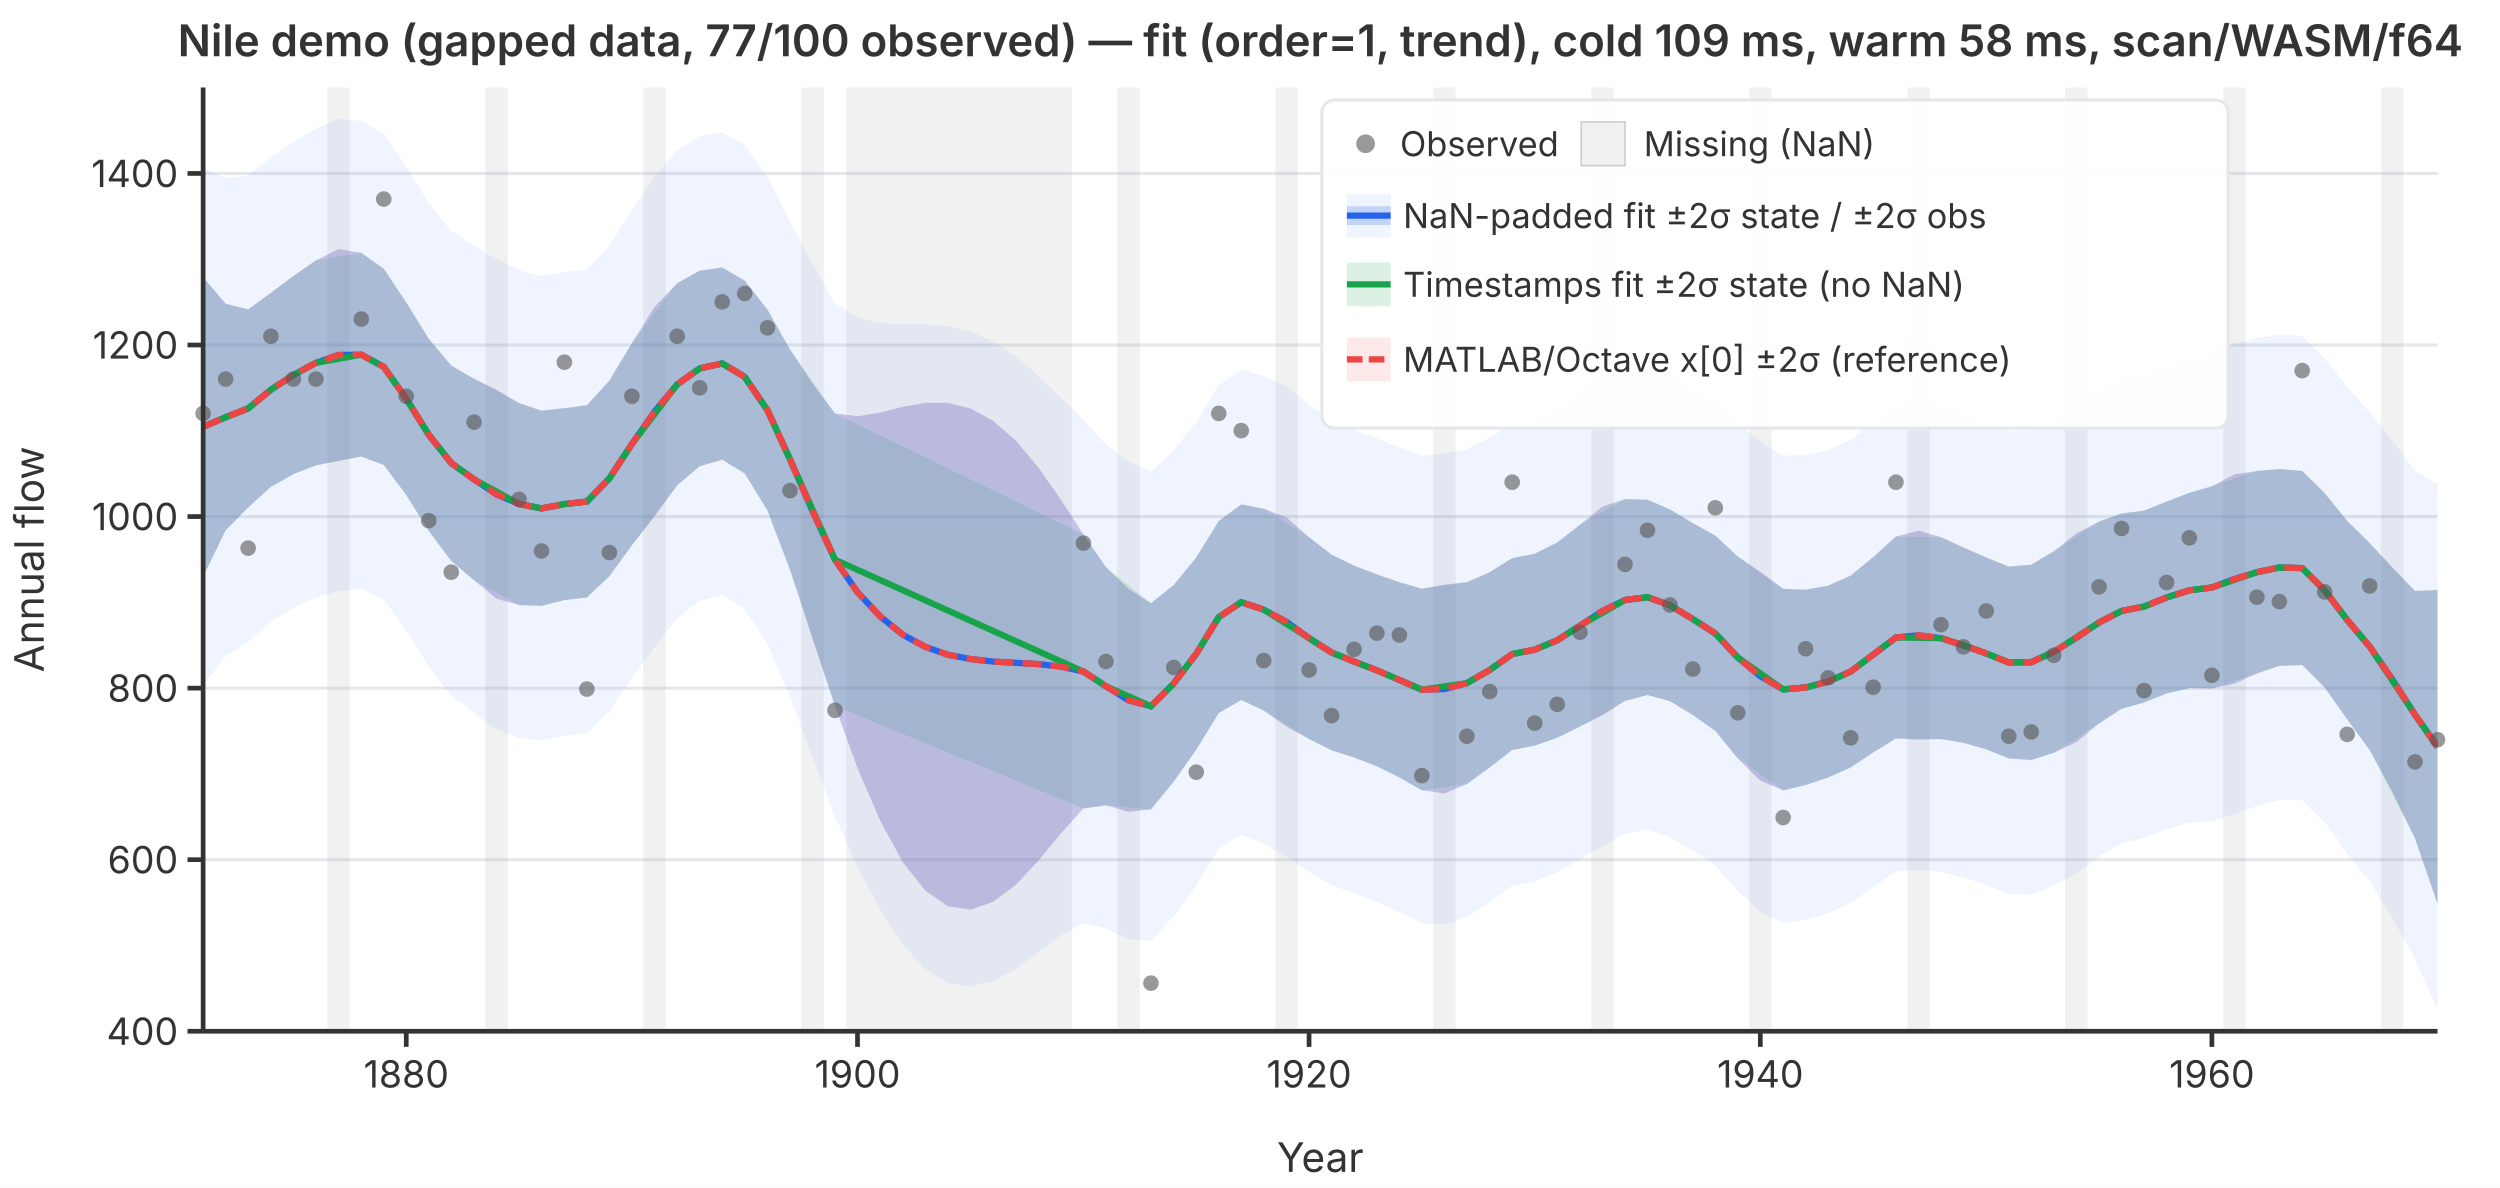
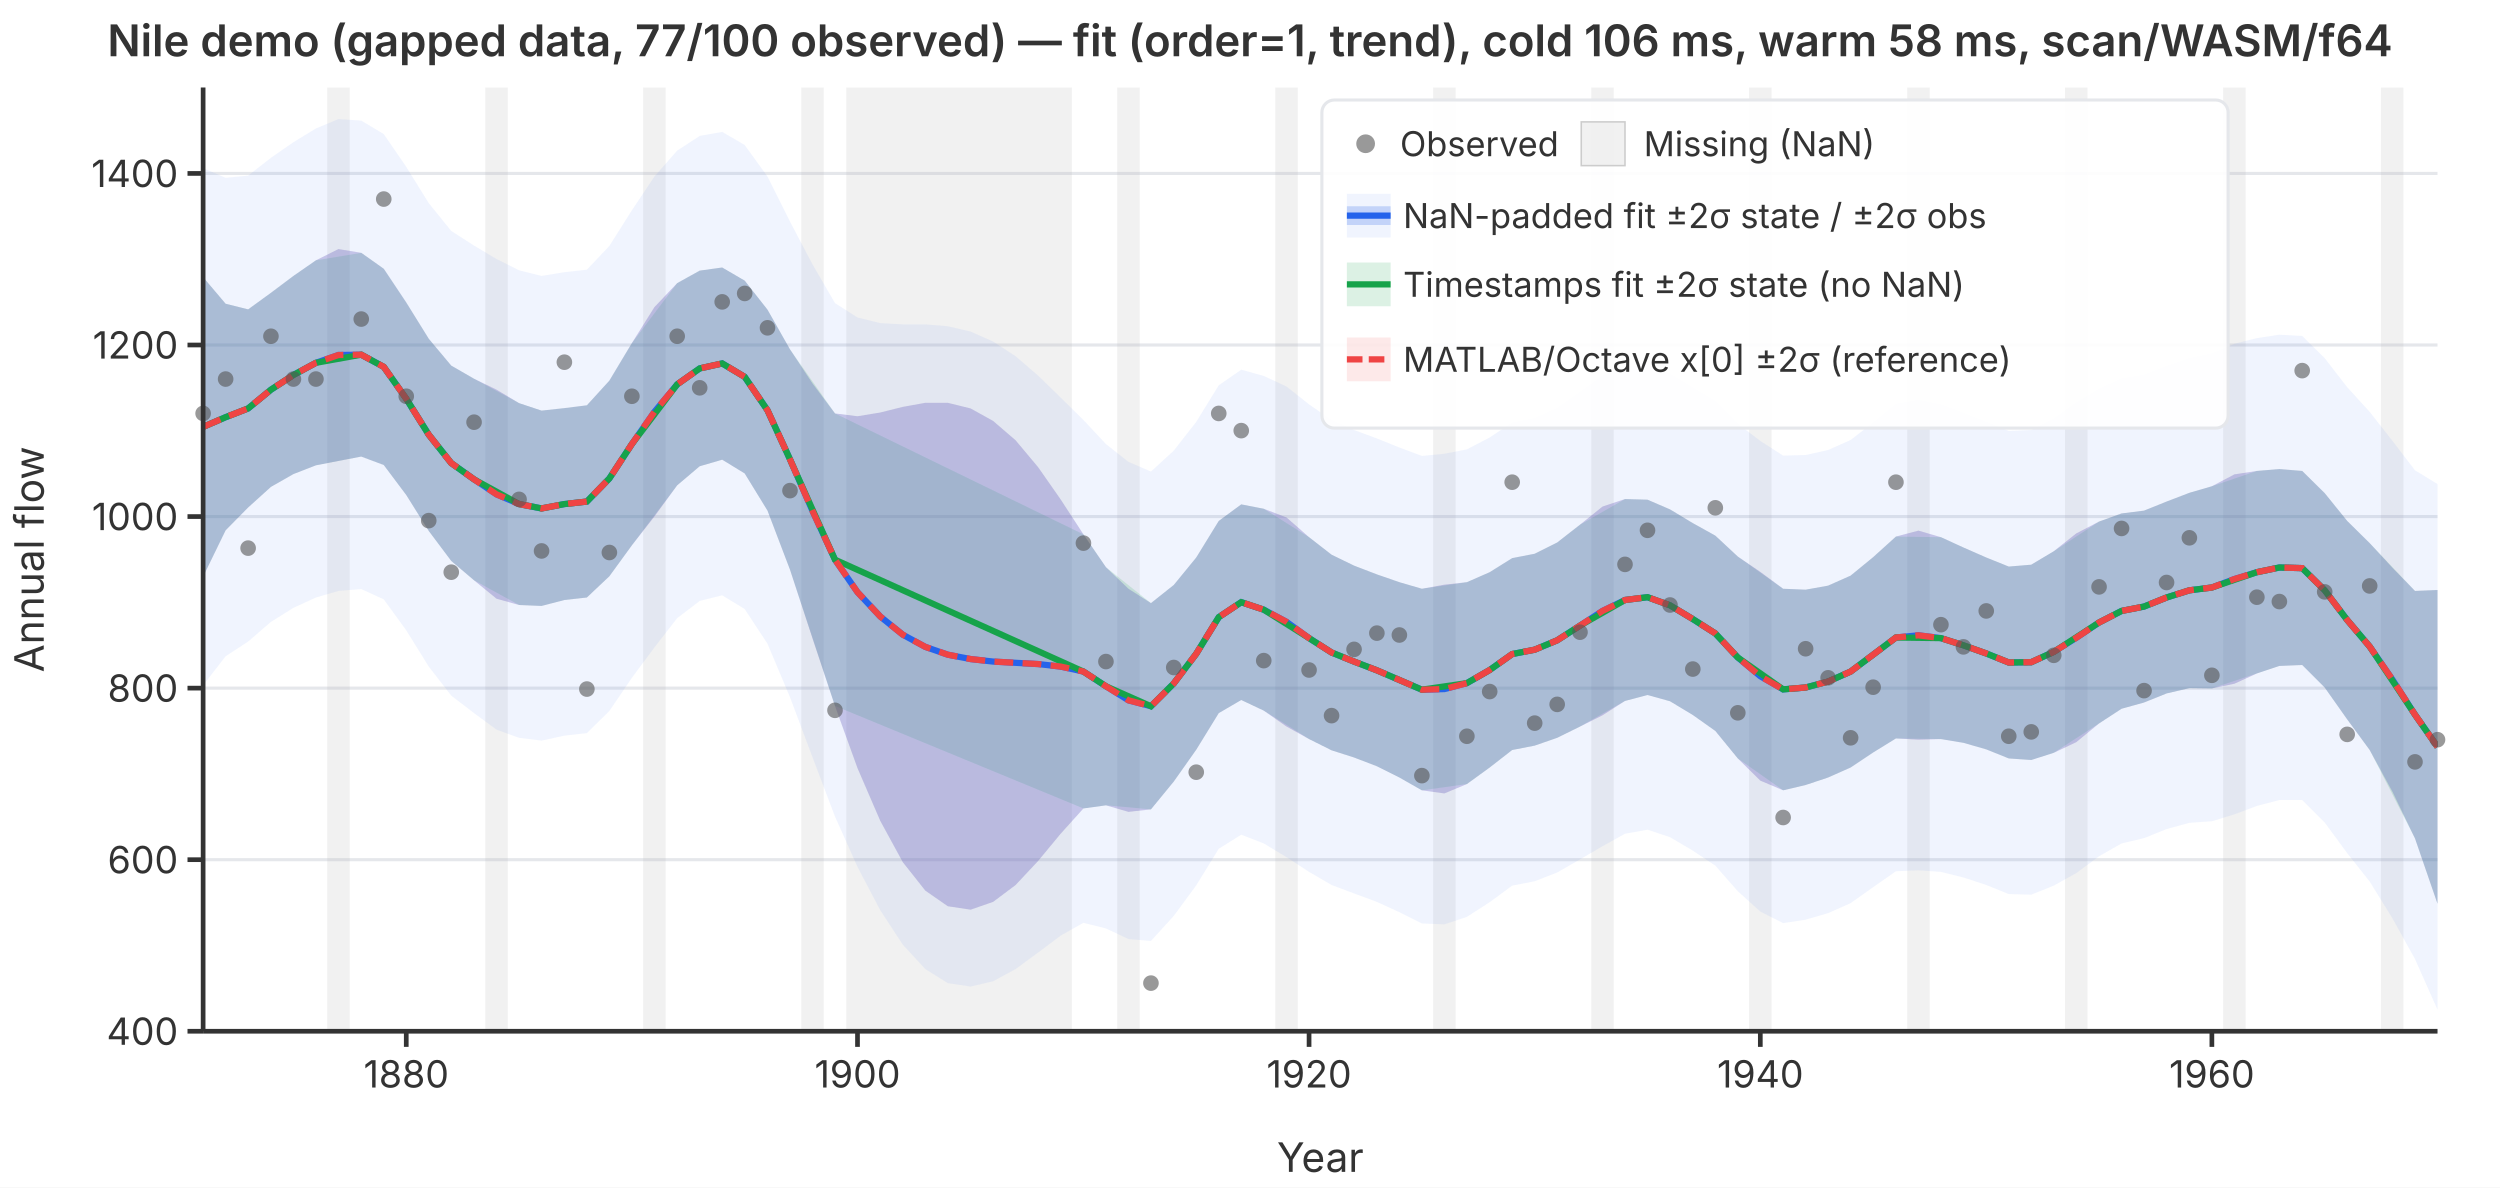
<svg xmlns="http://www.w3.org/2000/svg" viewBox="0 0 800 380" font-family="system-ui,-apple-system,sans-serif" font-size="12">
  <rect width="800" height="380" fill="white" />
  <defs>
    <clipPath id="plot-clip">
      <rect x="65" y="28" width="715" height="302" />
    </clipPath>
  </defs>
  <line x1="65" y1="330.0" x2="780" y2="330.0" stroke="#e5e7eb" stroke-width="1" />
  <line x1="65" y1="275.1" x2="780" y2="275.1" stroke="#e5e7eb" stroke-width="1" />
  <line x1="65" y1="220.2" x2="780" y2="220.2" stroke="#e5e7eb" stroke-width="1" />
  <line x1="65" y1="165.3" x2="780" y2="165.3" stroke="#e5e7eb" stroke-width="1" />
  <line x1="65" y1="110.4" x2="780" y2="110.4" stroke="#e5e7eb" stroke-width="1" />
  <line x1="65" y1="55.5" x2="780" y2="55.5" stroke="#e5e7eb" stroke-width="1" />
  <g clip-path="url(#plot-clip)">
    <rect x="104.7" y="28.0" width="7.2" height="302.0" fill="rgba(180,180,180,0.18)" />
    <rect x="155.3" y="28.0" width="7.2" height="302.0" fill="rgba(180,180,180,0.18)" />
    <rect x="205.8" y="28.0" width="7.2" height="302.0" fill="rgba(180,180,180,0.18)" />
    <rect x="256.4" y="28.0" width="7.2" height="302.0" fill="rgba(180,180,180,0.18)" />
    <rect x="270.8" y="28.0" width="72.2" height="302.0" fill="rgba(180,180,180,0.18)" />
    <rect x="357.5" y="28.0" width="7.2" height="302.0" fill="rgba(180,180,180,0.18)" />
    <rect x="408.1" y="28.0" width="7.2" height="302.0" fill="rgba(180,180,180,0.18)" />
    <rect x="458.6" y="28.0" width="7.2" height="302.0" fill="rgba(180,180,180,0.18)" />
    <rect x="509.2" y="28.0" width="7.2" height="302.0" fill="rgba(180,180,180,0.18)" />
    <rect x="559.7" y="28.0" width="7.2" height="302.0" fill="rgba(180,180,180,0.18)" />
    <rect x="610.3" y="28.0" width="7.2" height="302.0" fill="rgba(180,180,180,0.18)" />
    <rect x="660.8" y="28.0" width="7.2" height="302.0" fill="rgba(180,180,180,0.18)" />
    <rect x="711.4" y="28.0" width="7.2" height="302.0" fill="rgba(180,180,180,0.18)" />
    <rect x="761.9" y="28.0" width="7.2" height="302.0" fill="rgba(180,180,180,0.18)" />
    <path d="M65.0,53.8L72.2,56.9L79.4,56.2L86.7,50.5L93.9,45.5L101.1,41.1L108.3,38.1L115.6,38.6L122.8,42.9L130.0,53.4L137.2,65.0L144.4,73.9L151.7,78.6L158.9,82.9L166.1,86.5L173.3,88.3L180.6,87.1L187.8,86.3L195.0,78.7L202.2,67.3L209.4,56.5L216.7,48.2L223.9,43.5L231.1,42.2L238.3,46.4L245.6,56.5L252.8,70.9L260.0,84.6L267.2,97.0L274.4,101.6L281.7,103.4L288.9,103.8L296.1,103.8L303.3,104.4L310.6,106.1L317.8,109.3L325.0,114.0L332.2,120.2L339.4,127.2L346.7,134.4L353.9,142.1L361.1,147.8L368.3,150.9L375.6,144.2L382.8,135.0L390.0,123.3L397.2,118.3L404.4,120.3L411.7,123.7L418.9,129.4L426.1,134.4L433.3,137.6L440.6,140.3L447.8,143.2L455.0,145.9L462.2,145.2L469.4,143.8L476.7,140.0L483.9,135.2L491.1,133.8L498.3,130.5L505.6,125.4L512.8,120.2L520.0,117.2L527.2,116.8L534.4,119.6L541.7,124.0L548.9,128.3L556.1,135.6L563.3,141.1L570.6,145.8L577.8,145.6L585.0,144.0L592.2,140.8L599.4,135.2L606.7,129.2L613.9,128.0L621.1,129.4L628.3,132.1L635.6,135.0L642.8,137.9L650.0,137.6L657.2,133.9L664.4,128.8L671.7,124.4L678.9,121.1L686.1,119.9L693.3,117.1L700.6,114.6L707.8,113.1L715.0,110.0L722.2,108.2L729.4,107.1L736.7,107.5L743.9,114.6L751.1,123.9L758.3,131.8L765.6,141.1L772.8,150.5L780.0,154.9L780.0,323.1L772.8,306.9L765.6,293.9L758.3,282.1L751.1,273.0L743.9,263.2L736.7,256.0L729.4,256.0L722.2,257.9L715.0,260.6L707.8,262.8L700.6,263.3L693.3,265.3L686.1,268.2L678.9,269.9L671.7,274.0L664.4,279.4L657.2,283.4L650.0,286.3L642.8,286.1L635.6,283.2L628.3,280.8L621.1,279.0L613.9,278.5L606.7,278.8L599.4,283.9L592.2,289.0L585.0,292.2L577.8,294.3L570.6,295.4L563.3,291.7L556.1,285.2L548.9,277.0L541.7,272.2L534.4,267.9L527.2,265.5L520.0,266.8L512.8,270.8L505.6,275.0L498.3,279.2L491.1,282.0L483.9,283.4L476.7,288.7L469.4,293.4L462.2,295.8L455.0,295.5L447.8,291.9L440.6,288.6L433.3,285.9L426.1,283.2L418.9,279.0L411.7,274.3L404.4,269.9L397.2,267.1L390.0,271.6L382.8,283.3L375.6,293.1L368.3,301.1L361.1,300.5L353.9,297.1L346.7,295.3L339.4,299.4L332.2,304.8L325.0,310.1L317.8,314.0L310.6,315.7L303.3,314.6L296.1,310.1L288.9,302.3L281.7,291.3L274.4,277.4L267.2,261.3L260.0,242.3L252.8,223.1L245.6,206.0L238.3,194.9L231.1,190.5L223.9,192.3L216.7,197.8L209.4,207.2L202.2,216.9L195.0,227.5L187.8,234.6L180.6,235.4L173.3,237.0L166.1,236.1L158.9,233.5L151.7,228.2L144.4,222.6L137.2,213.3L130.0,201.7L122.8,191.8L115.6,188.5L108.3,189.1L101.1,191.2L93.9,194.5L86.7,199.0L79.4,205.3L72.2,210.0L65.0,219.3Z" fill="rgba(37,99,235,0.07)" stroke="none" />
    <path d="M65.0,88.7L72.2,97.2L79.4,99.0L86.7,93.7L93.9,88.3L101.1,83.3L108.3,79.7L115.6,80.9L122.8,86.0L130.0,96.8L137.2,108.4L144.4,117.0L151.7,121.2L158.9,124.7L166.1,129.0L173.3,131.4L180.6,130.6L187.8,129.7L195.0,121.8L202.2,109.8L209.4,98.3L216.7,90.6L223.9,86.6L231.1,85.6L238.3,89.8L245.6,99.1L252.8,111.8L260.0,122.7L267.2,132.3L274.4,133.2L281.7,132.0L288.9,130.2L296.1,128.9L303.3,128.9L310.6,130.7L317.8,134.7L325.0,140.9L332.2,149.5L339.4,159.8L346.7,171.0L353.9,181.5L361.1,188.4L368.3,193.0L375.6,187.2L382.8,178.4L390.0,166.7L397.2,161.4L404.4,162.8L411.7,165.6L418.9,171.9L426.1,177.5L433.3,181.0L440.6,183.8L447.8,186.3L455.0,188.4L462.2,187.1L469.4,186.3L476.7,183.1L483.9,178.6L491.1,177.2L498.3,173.6L505.6,167.9L512.8,162.1L520.0,159.7L527.2,159.9L534.4,163.0L541.7,167.4L548.9,171.4L556.1,178.1L563.3,183.0L570.6,188.4L577.8,188.7L585.0,187.4L592.2,184.2L599.4,178.3L606.7,171.7L613.9,169.8L621.1,171.9L628.3,175.2L635.6,178.4L642.8,181.3L650.0,180.7L657.2,176.4L664.4,170.7L671.7,166.9L678.9,164.3L686.1,163.4L693.3,160.5L700.6,157.7L707.8,155.6L715.0,151.8L722.2,150.7L729.4,150.1L736.7,150.7L743.9,157.8L751.1,166.7L758.3,173.8L765.6,181.7L772.8,189.1L780.0,188.8L780.0,289.2L772.8,268.3L765.6,253.4L758.3,240.0L751.1,230.2L743.9,220.0L736.7,212.8L729.4,213.1L722.2,215.5L715.0,218.8L707.8,220.3L700.6,220.2L693.3,221.9L686.1,224.8L678.9,226.8L671.7,231.5L664.4,237.5L657.2,240.9L650.0,243.2L642.8,242.7L635.6,239.8L628.3,237.7L621.1,236.5L613.9,236.7L606.7,236.3L599.4,240.8L592.2,245.6L585.0,248.8L577.8,251.2L570.6,252.9L563.3,249.8L556.1,242.7L548.9,233.9L541.7,228.8L534.4,224.4L527.2,222.4L520.0,224.3L512.8,228.9L505.6,232.5L498.3,236.1L491.1,238.6L483.9,240.0L476.7,245.6L469.4,250.9L462.2,253.9L455.0,252.9L447.8,248.8L440.6,245.2L433.3,242.4L426.1,240.1L418.9,236.5L411.7,232.5L404.4,227.4L397.2,224.0L390.0,228.2L382.8,239.9L375.6,250.1L368.3,259.0L361.1,259.8L353.9,257.7L346.7,258.7L339.4,266.8L332.2,275.5L325.0,283.2L317.8,288.6L310.6,291.1L303.3,290.0L296.1,285.0L288.9,275.9L281.7,262.7L274.4,245.8L267.2,225.9L260.0,204.3L252.8,182.3L245.6,163.4L238.3,151.5L231.1,147.1L223.9,149.2L216.7,155.3L209.4,165.3L202.2,174.5L195.0,184.4L187.8,191.2L180.6,192.0L173.3,193.9L166.1,193.6L158.9,191.6L151.7,185.7L144.4,179.5L137.2,169.9L130.0,158.4L122.8,148.8L115.6,146.1L108.3,147.5L101.1,148.9L93.9,151.7L86.7,155.8L79.4,162.4L72.2,169.7L65.0,184.5Z" fill="rgba(239,68,68,0.12)" stroke="none" />
    <path d="M65.0,88.7L72.2,97.2L79.4,99.0L86.7,93.7L93.9,88.3L101.1,83.3L115.6,80.9L122.8,86.0L130.0,96.8L137.2,108.4L144.4,117.0L151.7,121.2L166.1,129.0L173.3,131.4L180.6,130.6L187.8,129.7L195.0,121.8L202.2,109.8L216.7,90.6L223.9,86.6L231.1,85.6L238.3,89.8L245.6,99.1L252.8,111.8L267.2,132.3L346.7,171.0L353.9,181.5L368.3,193.0L375.6,187.2L382.8,178.4L390.0,166.7L397.2,161.4L404.4,162.8L418.9,171.9L426.1,177.5L433.3,181.0L440.6,183.8L447.8,186.3L455.0,188.4L469.4,186.3L476.7,183.1L483.9,178.6L491.1,177.2L498.3,173.6L505.6,167.9L520.0,159.7L527.2,159.9L534.4,163.0L541.7,167.4L548.9,171.4L556.1,178.1L570.6,188.4L577.8,188.7L585.0,187.4L592.2,184.2L599.4,178.3L606.7,171.7L621.1,171.9L628.3,175.2L635.6,178.4L642.8,181.3L650.0,180.7L657.2,176.4L671.7,166.9L678.9,164.3L686.1,163.4L693.3,160.5L700.6,157.7L707.8,155.6L722.2,150.7L729.4,150.1L736.7,150.7L743.9,157.8L751.1,166.7L758.3,173.8L772.8,189.1L780.0,188.8L780.0,289.2L772.8,268.3L758.3,240.0L751.1,230.2L743.9,220.0L736.7,212.8L729.4,213.1L722.2,215.5L707.8,220.3L700.6,220.2L693.3,221.9L686.1,224.8L678.9,226.8L671.7,231.5L657.2,240.9L650.0,243.2L642.8,242.7L635.6,239.8L628.3,237.7L621.1,236.5L606.7,236.3L599.4,240.8L592.2,245.6L585.0,248.8L577.8,251.2L570.6,252.9L556.1,242.7L548.9,233.9L541.7,228.8L534.4,224.4L527.2,222.4L520.0,224.3L505.6,232.5L498.3,236.1L491.1,238.6L483.9,240.0L476.7,245.6L469.4,250.9L455.0,252.9L447.8,248.8L440.6,245.2L433.3,242.4L426.1,240.1L418.9,236.5L404.4,227.4L397.2,224.0L390.0,228.2L382.8,239.9L375.6,250.1L368.3,259.0L353.9,257.7L346.7,258.7L267.2,225.9L252.8,182.3L245.6,163.4L238.3,151.5L231.1,147.1L223.9,149.2L216.7,155.3L202.2,174.5L195.0,184.4L187.8,191.2L180.6,192.0L173.3,193.9L166.1,193.6L151.7,185.7L144.4,179.5L137.2,169.9L130.0,158.4L122.8,148.8L115.6,146.1L101.1,148.9L93.9,151.7L86.7,155.8L79.4,162.4L72.2,169.7L65.0,184.5Z" fill="rgba(22,163,74,0.15)" stroke="none" />
    <path d="M65.0,88.7L72.2,97.2L79.4,99.0L86.7,93.7L93.9,88.3L101.1,83.3L108.3,79.7L115.6,80.9L122.8,86.0L130.0,96.8L137.2,108.4L144.4,117.0L151.7,121.2L158.9,124.7L166.1,129.0L173.3,131.4L180.6,130.6L187.8,129.7L195.0,121.8L202.2,109.8L209.4,98.3L216.7,90.6L223.9,86.6L231.1,85.6L238.3,89.8L245.6,99.1L252.8,111.8L260.0,122.7L267.2,132.3L274.4,133.2L281.7,132.0L288.9,130.2L296.1,128.9L303.3,128.9L310.6,130.7L317.8,134.7L325.0,140.9L332.2,149.5L339.4,159.8L346.7,171.0L353.9,181.5L361.1,188.4L368.3,193.0L375.6,187.2L382.8,178.4L390.0,166.7L397.2,161.4L404.4,162.8L411.7,165.6L418.9,171.9L426.1,177.5L433.3,181.0L440.6,183.8L447.8,186.3L455.0,188.4L462.2,187.1L469.4,186.3L476.7,183.1L483.9,178.6L491.1,177.2L498.3,173.6L505.6,167.9L512.8,162.1L520.0,159.7L527.2,159.9L534.4,163.0L541.7,167.4L548.9,171.4L556.1,178.1L563.3,183.0L570.6,188.4L577.8,188.7L585.0,187.4L592.2,184.2L599.4,178.3L606.7,171.7L613.9,169.8L621.1,171.9L628.3,175.2L635.6,178.4L642.8,181.3L650.0,180.7L657.2,176.4L664.4,170.7L671.7,166.9L678.9,164.3L686.1,163.4L693.3,160.5L700.6,157.7L707.8,155.6L715.0,151.8L722.2,150.7L729.4,150.1L736.7,150.7L743.9,157.8L751.1,166.7L758.3,173.8L765.6,181.7L772.8,189.1L780.0,188.8L780.0,289.2L772.8,268.3L765.6,253.4L758.3,240.0L751.1,230.2L743.9,220.0L736.7,212.8L729.4,213.1L722.2,215.5L715.0,218.8L707.8,220.3L700.6,220.2L693.3,221.9L686.1,224.8L678.9,226.8L671.7,231.5L664.4,237.5L657.2,240.9L650.0,243.2L642.8,242.7L635.6,239.8L628.3,237.7L621.1,236.5L613.9,236.7L606.7,236.3L599.4,240.8L592.2,245.6L585.0,248.8L577.8,251.2L570.6,252.9L563.3,249.8L556.1,242.7L548.9,233.9L541.7,228.8L534.4,224.4L527.2,222.4L520.0,224.3L512.8,228.9L505.6,232.5L498.3,236.1L491.1,238.6L483.9,240.0L476.7,245.6L469.4,250.9L462.2,253.9L455.0,252.9L447.8,248.8L440.6,245.2L433.3,242.4L426.1,240.1L418.9,236.5L411.7,232.5L404.4,227.4L397.2,224.0L390.0,228.2L382.8,239.9L375.6,250.1L368.3,259.0L361.1,259.8L353.9,257.7L346.7,258.7L339.4,266.8L332.2,275.5L325.0,283.2L317.8,288.6L310.6,291.1L303.3,290.0L296.1,285.0L288.9,275.9L281.7,262.7L274.4,245.8L267.2,225.9L260.0,204.3L252.8,182.3L245.6,163.4L238.3,151.5L231.1,147.1L223.9,149.2L216.7,155.3L209.4,165.3L202.2,174.5L195.0,184.4L187.8,191.2L180.6,192.0L173.3,193.9L166.1,193.6L158.9,191.6L151.7,185.7L144.4,179.5L137.2,169.9L130.0,158.4L122.8,148.8L115.6,146.1L108.3,147.5L101.1,148.9L93.9,151.7L86.7,155.8L79.4,162.4L72.2,169.7L65.0,184.5Z" fill="rgba(37,99,235,0.22)" stroke="none" />
    <polyline points="65.0,136.6 72.2,133.5 79.4,130.7 86.7,124.7 93.9,120.0 101.1,116.1 108.3,113.6 115.6,113.5 122.8,117.4 130.0,127.6 137.2,139.1 144.4,148.2 151.7,153.4 158.9,158.2 166.1,161.3 173.3,162.7 180.6,161.3 187.8,160.5 195.0,153.1 202.2,142.1 209.4,131.8 216.7,123.0 223.9,117.9 231.1,116.3 238.3,120.6 245.6,131.3 252.8,147.0 260.0,163.5 267.2,179.1 274.4,189.5 281.7,197.3 288.9,203.1 296.1,207.0 303.3,209.5 310.6,210.9 317.8,211.7 325.0,212.1 332.2,212.5 339.4,213.3 346.7,214.9 353.9,219.6 361.1,224.1 368.3,226.0 375.6,218.7 382.8,209.2 390.0,197.5 397.2,192.7 404.4,195.1 411.7,199.0 418.9,204.2 426.1,208.8 433.3,211.7 440.6,214.5 447.8,217.6 455.0,220.7 462.2,220.5 469.4,218.6 476.7,214.4 483.9,209.3 491.1,207.9 498.3,204.9 505.6,200.2 512.8,195.5 520.0,192.0 527.2,191.1 534.4,193.7 541.7,198.1 548.9,202.7 556.1,210.4 563.3,216.4 570.6,220.6 577.8,220.0 585.0,218.1 592.2,214.9 599.4,209.5 606.7,204.0 613.9,203.3 621.1,204.2 628.3,206.5 635.6,209.1 642.8,212.0 650.0,211.9 657.2,208.6 664.4,204.1 671.7,199.2 678.9,195.5 686.1,194.1 693.3,191.2 700.6,188.9 707.8,188.0 715.0,185.3 722.2,183.1 729.4,181.6 736.7,181.8 743.9,188.9 751.1,198.4 758.3,206.9 765.6,217.5 772.8,228.7 780.0,239.0" fill="none" stroke="#2563eb" stroke-width="2" />
    <polyline points="65.0,136.6 72.2,133.5 79.4,130.7 86.7,124.7 93.9,120.0 101.1,116.1 115.6,113.5 122.8,117.4 130.0,127.6 137.2,139.1 144.4,148.2 151.7,153.4 166.1,161.3 173.3,162.7 180.6,161.3 187.8,160.5 195.0,153.1 202.2,142.1 216.7,123.0 223.9,117.9 231.1,116.3 238.3,120.6 245.6,131.3 252.8,147.0 267.2,179.1 346.7,214.9 353.9,219.6 368.3,226.0 375.6,218.7 382.8,209.2 390.0,197.5 397.2,192.7 404.4,195.1 418.9,204.2 426.1,208.8 433.3,211.7 440.6,214.5 447.8,217.6 455.0,220.7 469.4,218.6 476.7,214.4 483.9,209.3 491.1,207.9 498.3,204.9 505.6,200.2 520.0,192.0 527.2,191.1 534.4,193.7 541.7,198.1 548.9,202.7 556.1,210.4 570.6,220.6 577.8,220.0 585.0,218.1 592.2,214.9 599.4,209.5 606.7,204.0 621.1,204.2 628.3,206.5 635.6,209.1 642.8,212.0 650.0,211.9 657.2,208.6 671.7,199.2 678.9,195.5 686.1,194.1 693.3,191.2 700.6,188.9 707.8,188.0 722.2,183.1 729.4,181.6 736.7,181.8 743.9,188.9 751.1,198.4 758.3,206.9 772.8,228.7 780.0,239.0" fill="none" stroke="#16a34a" stroke-width="2" />
    <polyline points="65.0,136.6 72.2,133.5 79.4,130.7 86.7,124.7 93.9,120.0 101.1,116.1 108.3,113.6 115.6,113.5 122.8,117.4 130.0,127.6 137.2,139.1 144.4,148.2 151.7,153.4 158.9,158.2 166.1,161.3 173.3,162.7 180.6,161.3 187.8,160.5 195.0,153.1 202.2,142.1 209.4,131.8 216.7,123.0 223.9,117.9 231.1,116.3 238.3,120.6 245.6,131.3 252.8,147.0 260.0,163.5 267.2,179.1 274.4,189.5 281.7,197.3 288.9,203.1 296.1,207.0 303.3,209.5 310.6,210.9 317.8,211.7 325.0,212.1 332.2,212.5 339.4,213.3 346.7,214.9 353.9,219.6 361.1,224.1 368.3,226.0 375.6,218.7 382.8,209.2 390.0,197.5 397.2,192.7 404.4,195.1 411.7,199.0 418.9,204.2 426.1,208.8 433.3,211.7 440.6,214.5 447.8,217.6 455.0,220.7 462.2,220.5 469.4,218.6 476.7,214.4 483.9,209.3 491.1,207.9 498.3,204.9 505.6,200.2 512.8,195.5 520.0,192.0 527.2,191.1 534.4,193.7 541.7,198.1 548.9,202.7 556.1,210.4 563.3,216.4 570.6,220.6 577.8,220.0 585.0,218.1 592.2,214.9 599.4,209.5 606.7,204.0 613.9,203.3 621.1,204.2 628.3,206.5 635.6,209.1 642.8,212.0 650.0,211.9 657.2,208.6 664.4,204.1 671.7,199.2 678.9,195.5 686.1,194.1 693.3,191.2 700.6,188.9 707.8,188.0 715.0,185.3 722.2,183.1 729.4,181.6 736.7,181.8 743.9,188.9 751.1,198.4 758.3,206.9 765.6,217.5 772.8,228.7 780.0,239.0" fill="none" stroke="#ef4444" stroke-width="2" stroke-dasharray="6,3" />
  </g>
  <circle cx="65.0" cy="132.3" r="2.5" fill="#555" opacity="0.6" />
  <circle cx="72.2" cy="121.3" r="2.5" fill="#555" opacity="0.6" />
  <circle cx="79.4" cy="175.4" r="2.5" fill="#555" opacity="0.6" />
  <circle cx="86.7" cy="107.6" r="2.5" fill="#555" opacity="0.6" />
  <circle cx="93.9" cy="121.3" r="2.5" fill="#555" opacity="0.6" />
  <circle cx="101.1" cy="121.3" r="2.5" fill="#555" opacity="0.6" />
  <circle cx="115.6" cy="102.1" r="2.5" fill="#555" opacity="0.6" />
  <circle cx="122.8" cy="63.7" r="2.5" fill="#555" opacity="0.6" />
  <circle cx="130.0" cy="126.8" r="2.5" fill="#555" opacity="0.6" />
  <circle cx="137.2" cy="166.6" r="2.5" fill="#555" opacity="0.6" />
  <circle cx="144.4" cy="183.1" r="2.5" fill="#555" opacity="0.6" />
  <circle cx="151.7" cy="135.1" r="2.5" fill="#555" opacity="0.6" />
  <circle cx="166.1" cy="159.8" r="2.5" fill="#555" opacity="0.6" />
  <circle cx="173.3" cy="176.3" r="2.5" fill="#555" opacity="0.6" />
  <circle cx="180.6" cy="115.9" r="2.5" fill="#555" opacity="0.6" />
  <circle cx="187.8" cy="220.5" r="2.5" fill="#555" opacity="0.6" />
  <circle cx="195.0" cy="176.8" r="2.5" fill="#555" opacity="0.6" />
  <circle cx="202.2" cy="126.8" r="2.5" fill="#555" opacity="0.6" />
  <circle cx="216.7" cy="107.6" r="2.5" fill="#555" opacity="0.6" />
  <circle cx="223.9" cy="124.1" r="2.5" fill="#555" opacity="0.6" />
  <circle cx="231.1" cy="96.6" r="2.5" fill="#555" opacity="0.6" />
  <circle cx="238.3" cy="93.9" r="2.5" fill="#555" opacity="0.6" />
  <circle cx="245.6" cy="104.9" r="2.5" fill="#555" opacity="0.6" />
  <circle cx="252.8" cy="157.0" r="2.5" fill="#555" opacity="0.6" />
  <circle cx="267.2" cy="227.3" r="2.5" fill="#555" opacity="0.6" />
  <circle cx="346.7" cy="173.8" r="2.5" fill="#555" opacity="0.6" />
  <circle cx="353.9" cy="211.7" r="2.5" fill="#555" opacity="0.6" />
  <circle cx="368.3" cy="314.6" r="2.5" fill="#555" opacity="0.6" />
  <circle cx="375.6" cy="213.6" r="2.5" fill="#555" opacity="0.6" />
  <circle cx="382.8" cy="247.1" r="2.5" fill="#555" opacity="0.6" />
  <circle cx="390.0" cy="132.3" r="2.5" fill="#555" opacity="0.6" />
  <circle cx="397.2" cy="137.8" r="2.5" fill="#555" opacity="0.6" />
  <circle cx="404.4" cy="211.4" r="2.5" fill="#555" opacity="0.6" />
  <circle cx="418.9" cy="214.4" r="2.5" fill="#555" opacity="0.6" />
  <circle cx="426.1" cy="229.0" r="2.5" fill="#555" opacity="0.6" />
  <circle cx="433.3" cy="207.8" r="2.5" fill="#555" opacity="0.6" />
  <circle cx="440.6" cy="202.6" r="2.5" fill="#555" opacity="0.6" />
  <circle cx="447.8" cy="203.2" r="2.5" fill="#555" opacity="0.6" />
  <circle cx="455.0" cy="248.2" r="2.5" fill="#555" opacity="0.6" />
  <circle cx="469.4" cy="235.6" r="2.5" fill="#555" opacity="0.6" />
  <circle cx="476.7" cy="221.3" r="2.5" fill="#555" opacity="0.6" />
  <circle cx="483.9" cy="154.3" r="2.5" fill="#555" opacity="0.6" />
  <circle cx="491.1" cy="231.4" r="2.5" fill="#555" opacity="0.6" />
  <circle cx="498.3" cy="225.4" r="2.5" fill="#555" opacity="0.6" />
  <circle cx="505.6" cy="202.3" r="2.5" fill="#555" opacity="0.6" />
  <circle cx="520.0" cy="180.6" r="2.5" fill="#555" opacity="0.6" />
  <circle cx="527.2" cy="169.7" r="2.5" fill="#555" opacity="0.6" />
  <circle cx="534.4" cy="193.6" r="2.5" fill="#555" opacity="0.6" />
  <circle cx="541.7" cy="214.1" r="2.5" fill="#555" opacity="0.6" />
  <circle cx="548.9" cy="162.5" r="2.5" fill="#555" opacity="0.6" />
  <circle cx="556.1" cy="228.1" r="2.5" fill="#555" opacity="0.6" />
  <circle cx="570.6" cy="261.6" r="2.5" fill="#555" opacity="0.6" />
  <circle cx="577.8" cy="207.6" r="2.5" fill="#555" opacity="0.6" />
  <circle cx="585.0" cy="216.9" r="2.5" fill="#555" opacity="0.6" />
  <circle cx="592.2" cy="236.1" r="2.5" fill="#555" opacity="0.6" />
  <circle cx="599.4" cy="219.9" r="2.5" fill="#555" opacity="0.6" />
  <circle cx="606.7" cy="154.3" r="2.5" fill="#555" opacity="0.6" />
  <circle cx="621.1" cy="199.9" r="2.5" fill="#555" opacity="0.6" />
  <circle cx="628.3" cy="207.0" r="2.5" fill="#555" opacity="0.6" />
  <circle cx="635.6" cy="195.5" r="2.5" fill="#555" opacity="0.6" />
  <circle cx="642.8" cy="235.6" r="2.5" fill="#555" opacity="0.6" />
  <circle cx="650.0" cy="234.2" r="2.5" fill="#555" opacity="0.6" />
  <circle cx="657.2" cy="209.7" r="2.5" fill="#555" opacity="0.6" />
  <circle cx="671.7" cy="187.8" r="2.5" fill="#555" opacity="0.6" />
  <circle cx="678.9" cy="169.1" r="2.5" fill="#555" opacity="0.6" />
  <circle cx="686.1" cy="221.0" r="2.5" fill="#555" opacity="0.6" />
  <circle cx="693.3" cy="186.4" r="2.5" fill="#555" opacity="0.6" />
  <circle cx="700.6" cy="172.1" r="2.5" fill="#555" opacity="0.6" />
  <circle cx="707.8" cy="216.1" r="2.5" fill="#555" opacity="0.6" />
  <circle cx="722.2" cy="191.1" r="2.5" fill="#555" opacity="0.6" />
  <circle cx="729.4" cy="192.5" r="2.5" fill="#555" opacity="0.6" />
  <circle cx="736.7" cy="118.6" r="2.5" fill="#555" opacity="0.6" />
  <circle cx="743.9" cy="189.4" r="2.5" fill="#555" opacity="0.6" />
  <circle cx="751.1" cy="235.0" r="2.5" fill="#555" opacity="0.6" />
  <circle cx="758.3" cy="187.5" r="2.5" fill="#555" opacity="0.6" />
  <circle cx="772.8" cy="243.8" r="2.5" fill="#555" opacity="0.6" />
  <circle cx="780.0" cy="236.7" r="2.5" fill="#555" opacity="0.6" />
  <line x1="65" y1="28" x2="65" y2="330" stroke="#333" stroke-width="1.5" />
  <line x1="65" y1="330" x2="780" y2="330" stroke="#333" stroke-width="1.5" />
  <line x1="60" y1="330.0" x2="65" y2="330.0" stroke="#333" stroke-width="1.5" />
  <text x="57" y="330.0" text-anchor="end" dominant-baseline="middle" fill="#333">400</text>
  <line x1="60" y1="275.1" x2="65" y2="275.1" stroke="#333" stroke-width="1.5" />
  <text x="57" y="275.1" text-anchor="end" dominant-baseline="middle" fill="#333">600</text>
  <line x1="60" y1="220.2" x2="65" y2="220.2" stroke="#333" stroke-width="1.5" />
  <text x="57" y="220.2" text-anchor="end" dominant-baseline="middle" fill="#333">800</text>
  <line x1="60" y1="165.3" x2="65" y2="165.3" stroke="#333" stroke-width="1.5" />
  <text x="57" y="165.3" text-anchor="end" dominant-baseline="middle" fill="#333">1000</text>
  <line x1="60" y1="110.4" x2="65" y2="110.4" stroke="#333" stroke-width="1.5" />
  <text x="57" y="110.4" text-anchor="end" dominant-baseline="middle" fill="#333">1200</text>
  <line x1="60" y1="55.5" x2="65" y2="55.5" stroke="#333" stroke-width="1.5" />
  <text x="57" y="55.5" text-anchor="end" dominant-baseline="middle" fill="#333">1400</text>
  <line x1="130.0" y1="330" x2="130.0" y2="335" stroke="#333" stroke-width="1.5" />
  <text x="130.0" y="348" text-anchor="middle" fill="#333">1880</text>
  <line x1="274.4" y1="330" x2="274.4" y2="335" stroke="#333" stroke-width="1.5" />
  <text x="274.4" y="348" text-anchor="middle" fill="#333">1900</text>
  <line x1="418.9" y1="330" x2="418.9" y2="335" stroke="#333" stroke-width="1.5" />
  <text x="418.9" y="348" text-anchor="middle" fill="#333">1920</text>
  <line x1="563.3" y1="330" x2="563.3" y2="335" stroke="#333" stroke-width="1.5" />
  <text x="563.3" y="348" text-anchor="middle" fill="#333">1940</text>
  <line x1="707.8" y1="330" x2="707.8" y2="335" stroke="#333" stroke-width="1.5" />
  <text x="707.8" y="348" text-anchor="middle" fill="#333">1960</text>
  <text x="422.5" y="375" text-anchor="middle" fill="#333" font-size="13">Year</text>
  <text x="14" y="179.0" text-anchor="middle" fill="#333" font-size="13" transform="rotate(-90,14,179.0)">Annual flow</text>
-   <text x="422.5" y="18" text-anchor="middle" fill="#333" font-size="14" font-weight="600">Nile demo (gapped data, 77/100 observed) — fit (order=1, trend), cold 109 ms, warm 58 ms, scan/WASM/f64</text>
+   <text x="400" y="18" text-anchor="middle" fill="#333" font-size="14" font-weight="600">Nile demo (gapped data, 77/100 observed) — fit (order=1, trend), cold 106 ms, warm 58 ms, scan/WASM/f64</text>
  <rect x="423" y="32" width="290" height="105" rx="4" fill="rgba(255,255,255,0.92)" stroke="#e5e7eb" stroke-width="1" />
  <circle cx="437" cy="46" r="3" fill="#555" opacity="0.6" />
  <text x="448" y="46" dominant-baseline="middle" fill="#333" font-size="11">Observed</text>
  <rect x="506" y="39" width="14" height="14" fill="rgba(180,180,180,0.18)" stroke="#ccc" stroke-width="0.5" />
  <text x="526" y="46" dominant-baseline="middle" fill="#333" font-size="11">Missing (NaN)</text>
  <rect x="431" y="62" width="14" height="14" fill="rgba(37,99,235,0.07)" stroke="none" />
  <rect x="431" y="66" width="14" height="6" fill="rgba(37,99,235,0.22)" stroke="none" />
  <line x1="431" y1="69" x2="445" y2="69" stroke="#2563eb" stroke-width="2" />
  <text x="449" y="69" dominant-baseline="middle" fill="#333" font-size="11">NaN-padded fit ±2σ state / ±2σ obs</text>
  <rect x="431" y="84" width="14" height="14" fill="rgba(22,163,74,0.15)" stroke="none" />
  <line x1="431" y1="91" x2="445" y2="91" stroke="#16a34a" stroke-width="2" />
  <text x="449" y="91" dominant-baseline="middle" fill="#333" font-size="11">Timestamps fit ±2σ state (no NaN)</text>
  <rect x="431" y="108" width="14" height="14" fill="rgba(239,68,68,0.12)" stroke="none" />
  <line x1="431" y1="115" x2="445" y2="115" stroke="#ef4444" stroke-width="2" stroke-dasharray="5,2" />
  <text x="449" y="115" dominant-baseline="middle" fill="#333" font-size="11">MATLAB/Octave x[0] ±2σ (reference)</text>
</svg>
